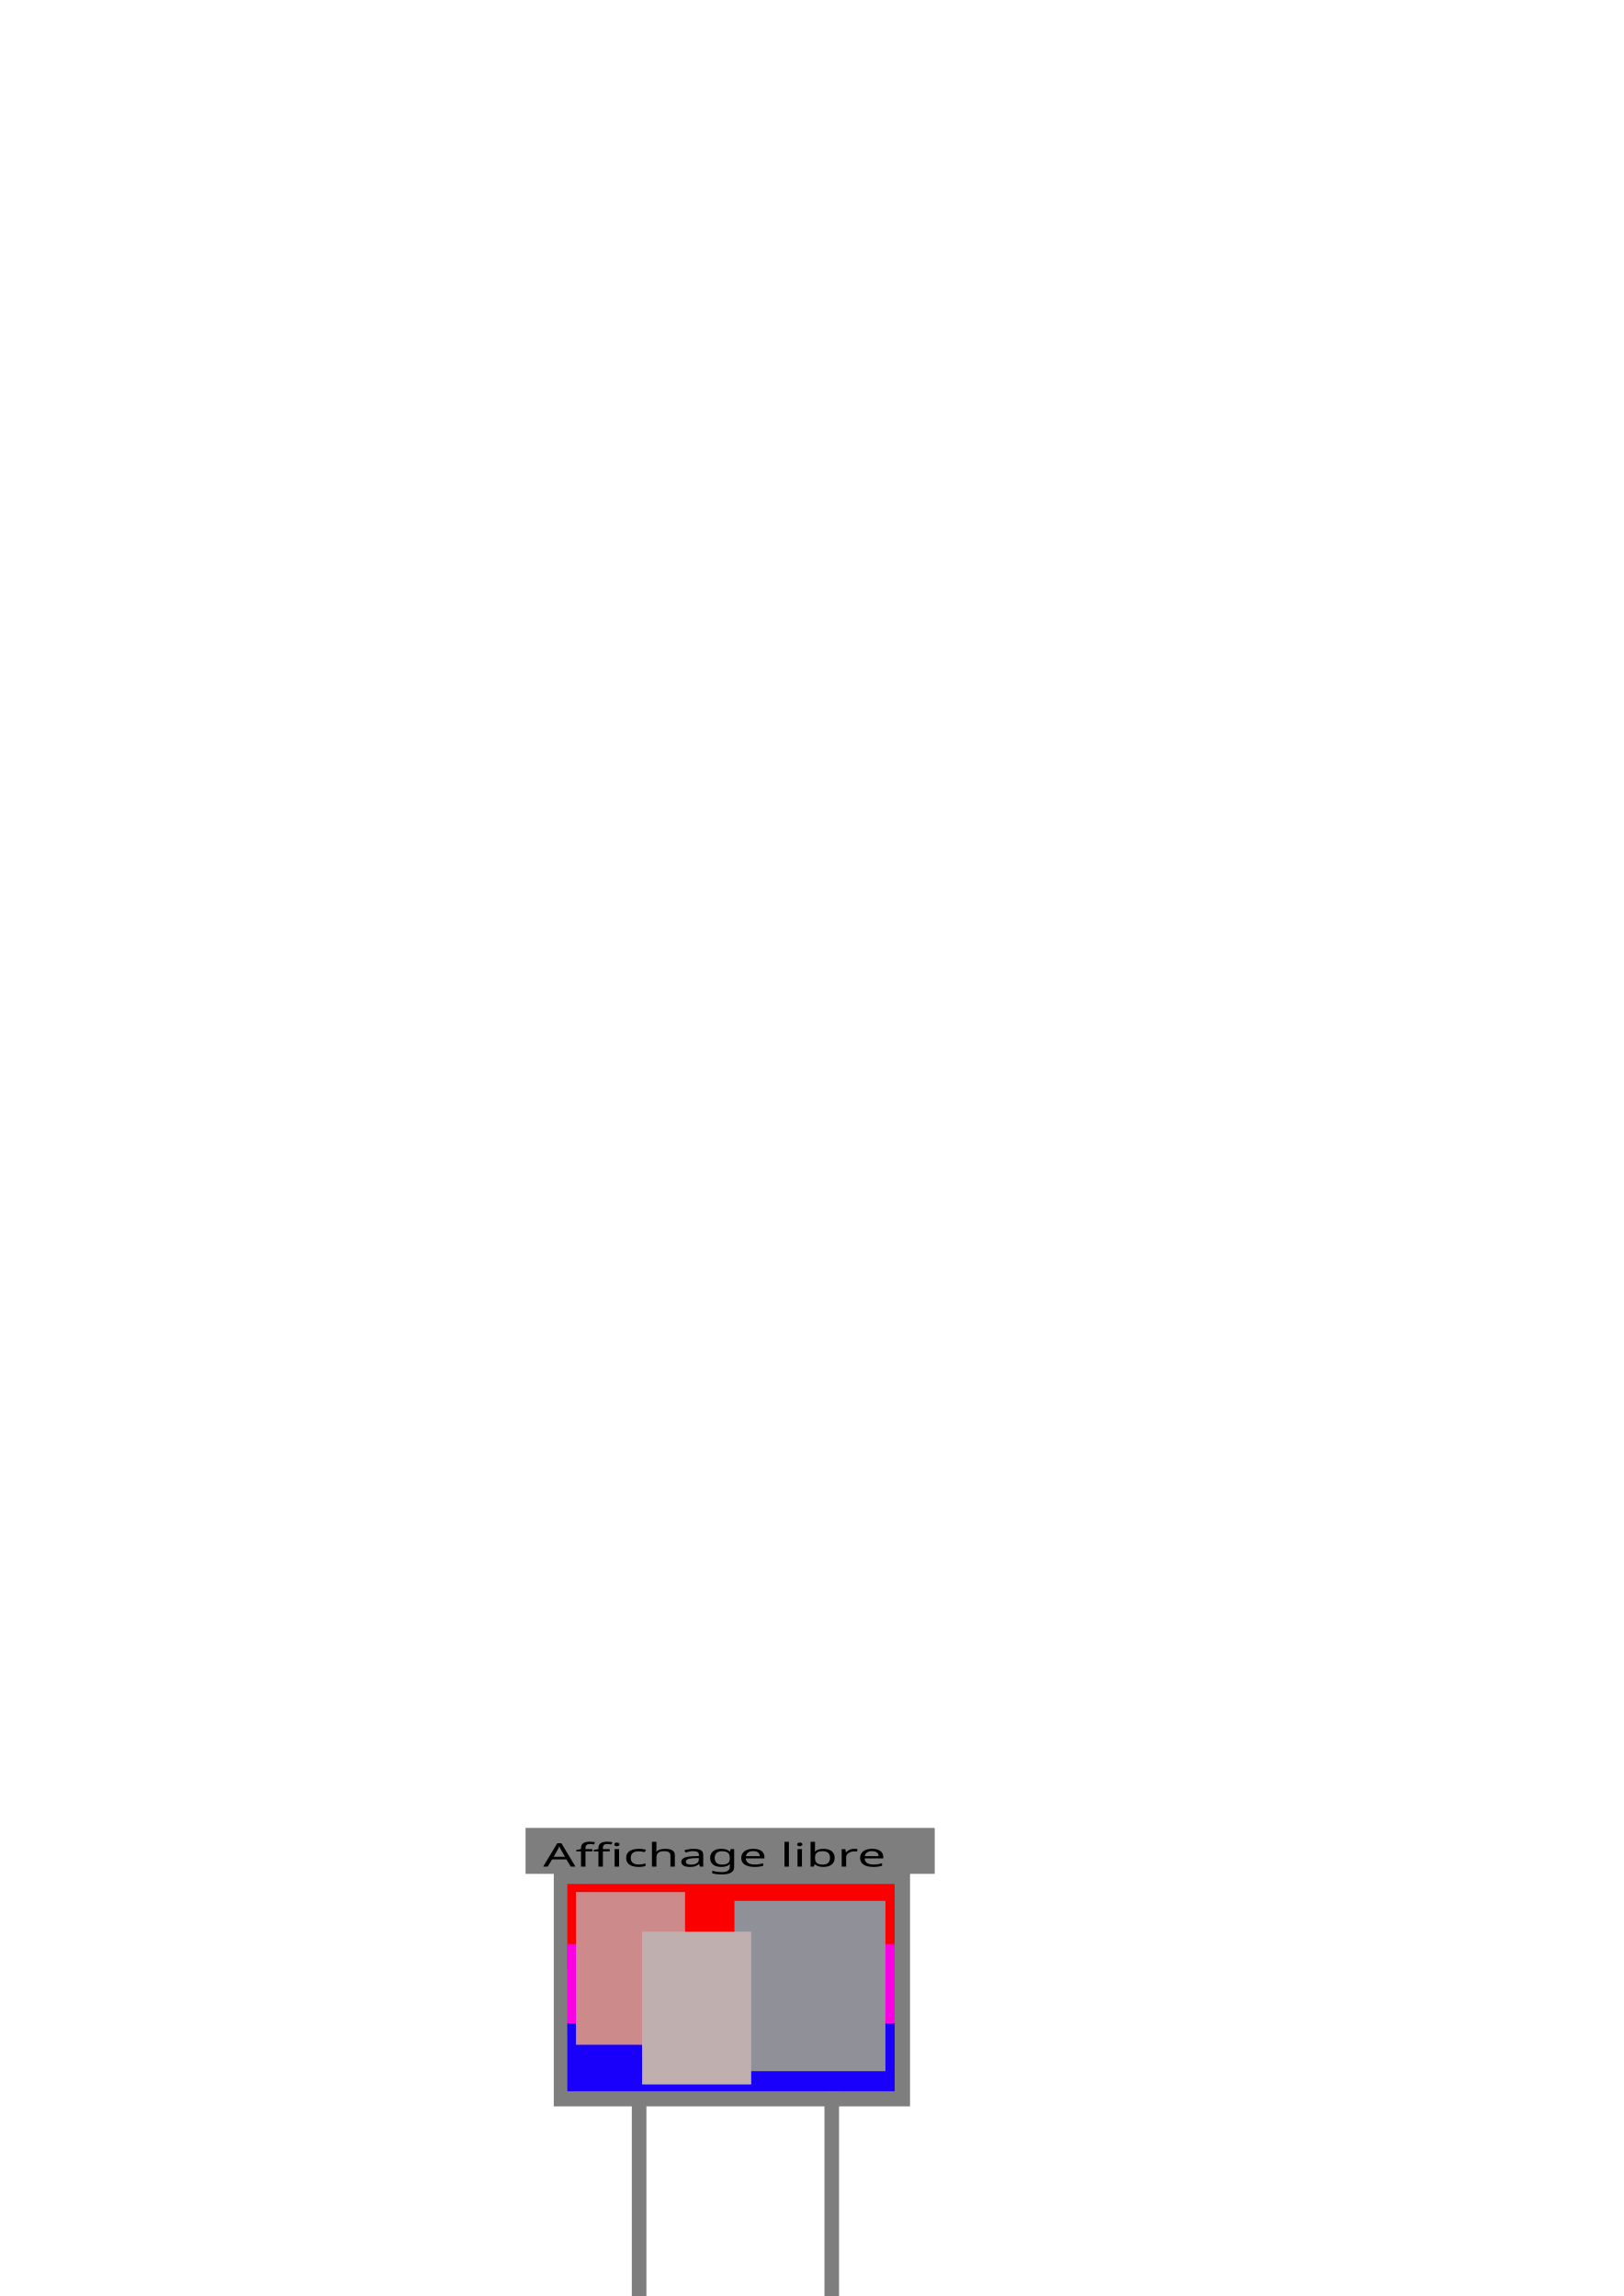
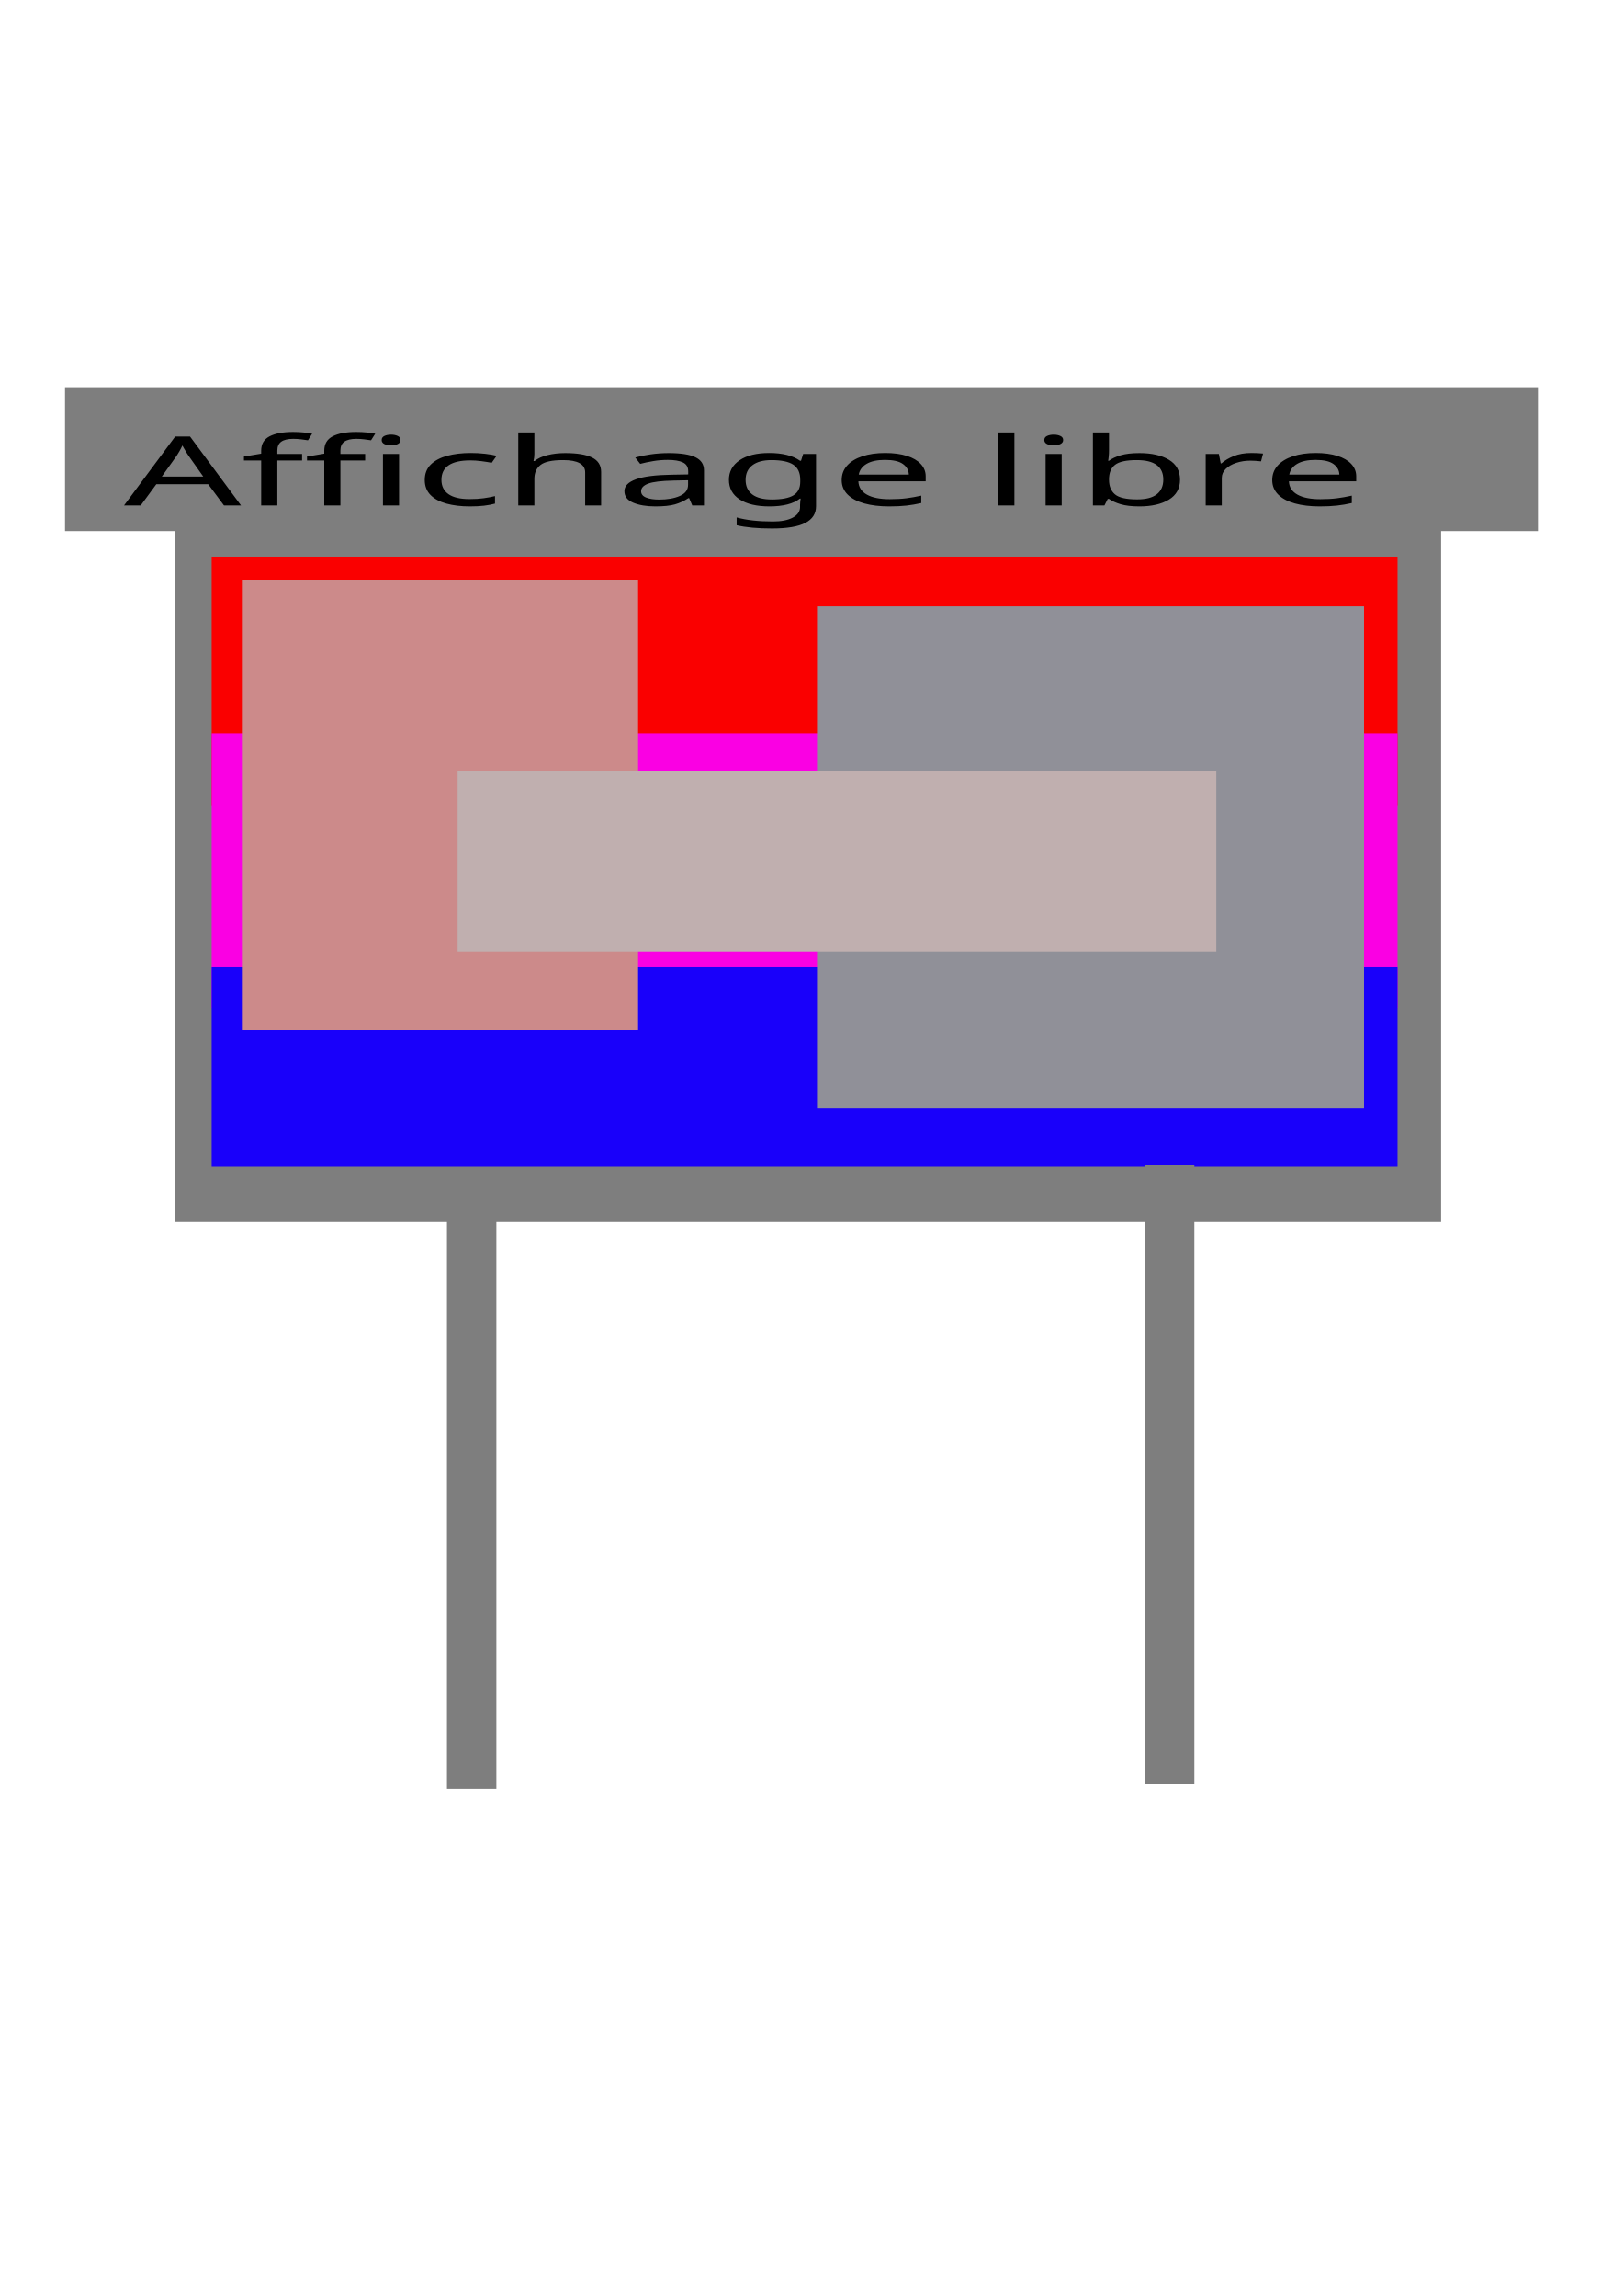
<svg xmlns="http://www.w3.org/2000/svg" width="210mm" height="297mm" viewBox="0 0 744.094 1052.362" id="svg2" version="1.1">
  <defs id="defs4" />
  <g id="layer1">
-     <rect style="fill:#7c7c7c;fill-opacity:1;stroke:#7e7e7e;stroke-width:31.073;stroke-miterlimit:4;stroke-dasharray:none;stroke-opacity:1" id="rect7422-8-4" width="132.188" height="77.878" x="269.318" y="872.034" />
-     <rect style="fill:#fa0000;fill-opacity:1;stroke:#ff0000;stroke-width:0;stroke-miterlimit:4;stroke-dasharray:none;stroke-opacity:1" id="rect4221" width="150" height="38.841" x="260" y="863.512" />
-     <rect style="fill:#fa00e3;fill-opacity:1;stroke:#ff0000;stroke-width:0;stroke-miterlimit:4;stroke-dasharray:none;stroke-opacity:1" id="rect4221-7" width="150" height="42.862" x="260" y="891.03" />
-     <rect style="fill:#1900fa;fill-opacity:1;stroke:#ff0000;stroke-width:0;stroke-miterlimit:4;stroke-dasharray:none;stroke-opacity:1" id="rect4221-7-5" width="150" height="31.105" x="260" y="927.427" />
-     <rect style="fill:#7c7c7c;fill-opacity:1;stroke:#7e7e7e;stroke-width:4.414;stroke-miterlimit:4;stroke-dasharray:none;stroke-opacity:1" id="rect7422-8" width="2.273" height="91.404" x="291.75" y="961.537" />
-     <rect style="fill:#7c7c7c;fill-opacity:1;stroke:#7e7e7e;stroke-width:4.414;stroke-miterlimit:4;stroke-dasharray:none;stroke-opacity:1" id="rect7422-8-0" width="2.273" height="91.404" x="380.034" y="960.73" />
-     <rect style="fill:#7c7c7c;fill-opacity:1;stroke:#7e7e7e;stroke-width:12.127;stroke-miterlimit:4;stroke-dasharray:none;stroke-opacity:1" id="rect7422-8-4-2" width="175.377" height="8.94" x="246.916" y="843.876" />
-     <text xml:space="preserve" style="font-style:normal;font-weight:normal;font-size:18.62px;line-height:125%;font-family:Sans;letter-spacing:0px;word-spacing:0px;fill:#000000;fill-opacity:1;stroke:none;stroke-width:1px;stroke-linecap:butt;stroke-linejoin:miter;stroke-opacity:1" x="199.845" y="1065.638" id="text5160" transform="scale(1.245555,0.802855)">
-       <tspan id="tspan5162" x="199.845" y="1065.638">Affichage libre</tspan>
+     <rect style="fill:#7c7c7c;fill-opacity:1;stroke:#7e7e7e;stroke-width:101.48;stroke-miterlimit:4;stroke-dasharray:none;stroke-opacity:1" id="rect7422-8-4" width="478.926" height="229.267" x="130.753" y="280.17" />
+     <rect style="fill:#fa0000;fill-opacity:1;stroke:#ff0000;stroke-width:0;stroke-miterlimit:4;stroke-dasharray:none;stroke-opacity:1" id="rect4221" width="543.461" height="114.346" x="96.994" y="255.081" />
+     <rect style="fill:#fa00e3;fill-opacity:1;stroke:#ff0000;stroke-width:0;stroke-miterlimit:4;stroke-dasharray:none;stroke-opacity:1" id="rect4221-7" width="543.461" height="126.184" x="96.994" y="336.094" />
+     <rect style="fill:#1900fa;fill-opacity:1;stroke:#ff0000;stroke-width:0;stroke-miterlimit:4;stroke-dasharray:none;stroke-opacity:1" id="rect4221-7-5" width="543.461" height="91.57" x="96.994" y="443.243" />
+     <rect style="fill:#7c7c7c;fill-opacity:1;stroke:#7e7e7e;stroke-width:14.415;stroke-miterlimit:4;stroke-dasharray:none;stroke-opacity:1" id="rect7422-8" width="8.234" height="269.089" x="212.027" y="543.662" />
+     <rect style="fill:#7c7c7c;fill-opacity:1;stroke:#7e7e7e;stroke-width:14.415;stroke-miterlimit:4;stroke-dasharray:none;stroke-opacity:1" id="rect7422-8-0" width="8.234" height="269.089" x="531.888" y="541.286" />
+     <rect style="fill:#7c7c7c;fill-opacity:1;stroke:#7e7e7e;stroke-width:39.604;stroke-miterlimit:4;stroke-dasharray:none;stroke-opacity:1" id="rect7422-8-4-2" width="635.405" height="26.32" x="49.59" y="197.274" />
+     <text xml:space="preserve" style="font-style:normal;font-weight:normal;font-size:60.811px;line-height:125%;font-family:Sans;letter-spacing:0px;word-spacing:0px;fill:#000000;fill-opacity:1;stroke:none;stroke-width:1px;stroke-linecap:butt;stroke-linejoin:miter;stroke-opacity:1" x="41.138" y="320.088" id="text5160" transform="scale(1.381774,0.7237074)">
+       <tspan id="tspan5162" x="41.138" y="320.088">Affichage libre</tspan>
    </text>
-     <rect style="fill:#cc8a8a;fill-opacity:1;stroke:#7e7e7e;stroke-width:0;stroke-miterlimit:4;stroke-dasharray:none;stroke-opacity:1" id="rect7352" width="50" height="70" x="263.939" y="867.21" />
-     <rect style="fill:#909098;fill-opacity:1;stroke:#7e7e7e;stroke-width:0;stroke-miterlimit:4;stroke-dasharray:none;stroke-opacity:1" id="rect7352-5-4" width="69.193" height="78.081" x="336.569" y="871.25" />
-     <rect style="fill:#c0afaf;fill-opacity:1;stroke:#7e7e7e;stroke-width:0;stroke-miterlimit:4;stroke-dasharray:none;stroke-opacity:1" id="rect7352-5" width="50" height="70" x="294.244" y="885.393" />
+     <rect style="fill:#cc8a8a;fill-opacity:1;stroke:#7e7e7e;stroke-width:0;stroke-miterlimit:4;stroke-dasharray:none;stroke-opacity:1" id="rect7352" width="181.154" height="206.076" x="111.266" y="265.968" />
+     <rect style="fill:#909098;fill-opacity:1;stroke:#7e7e7e;stroke-width:0;stroke-miterlimit:4;stroke-dasharray:none;stroke-opacity:1" id="rect7352-5-4" width="250.691" height="229.867" x="374.408" y="277.864" />
+     <rect style="fill:#c0afaf;fill-opacity:1;stroke:#7e7e7e;stroke-width:0;stroke-miterlimit:4;stroke-dasharray:none;stroke-opacity:1" id="rect7352-5" width="347.67" height="83.073" x="209.708" y="353.323" />
  </g>
</svg>
